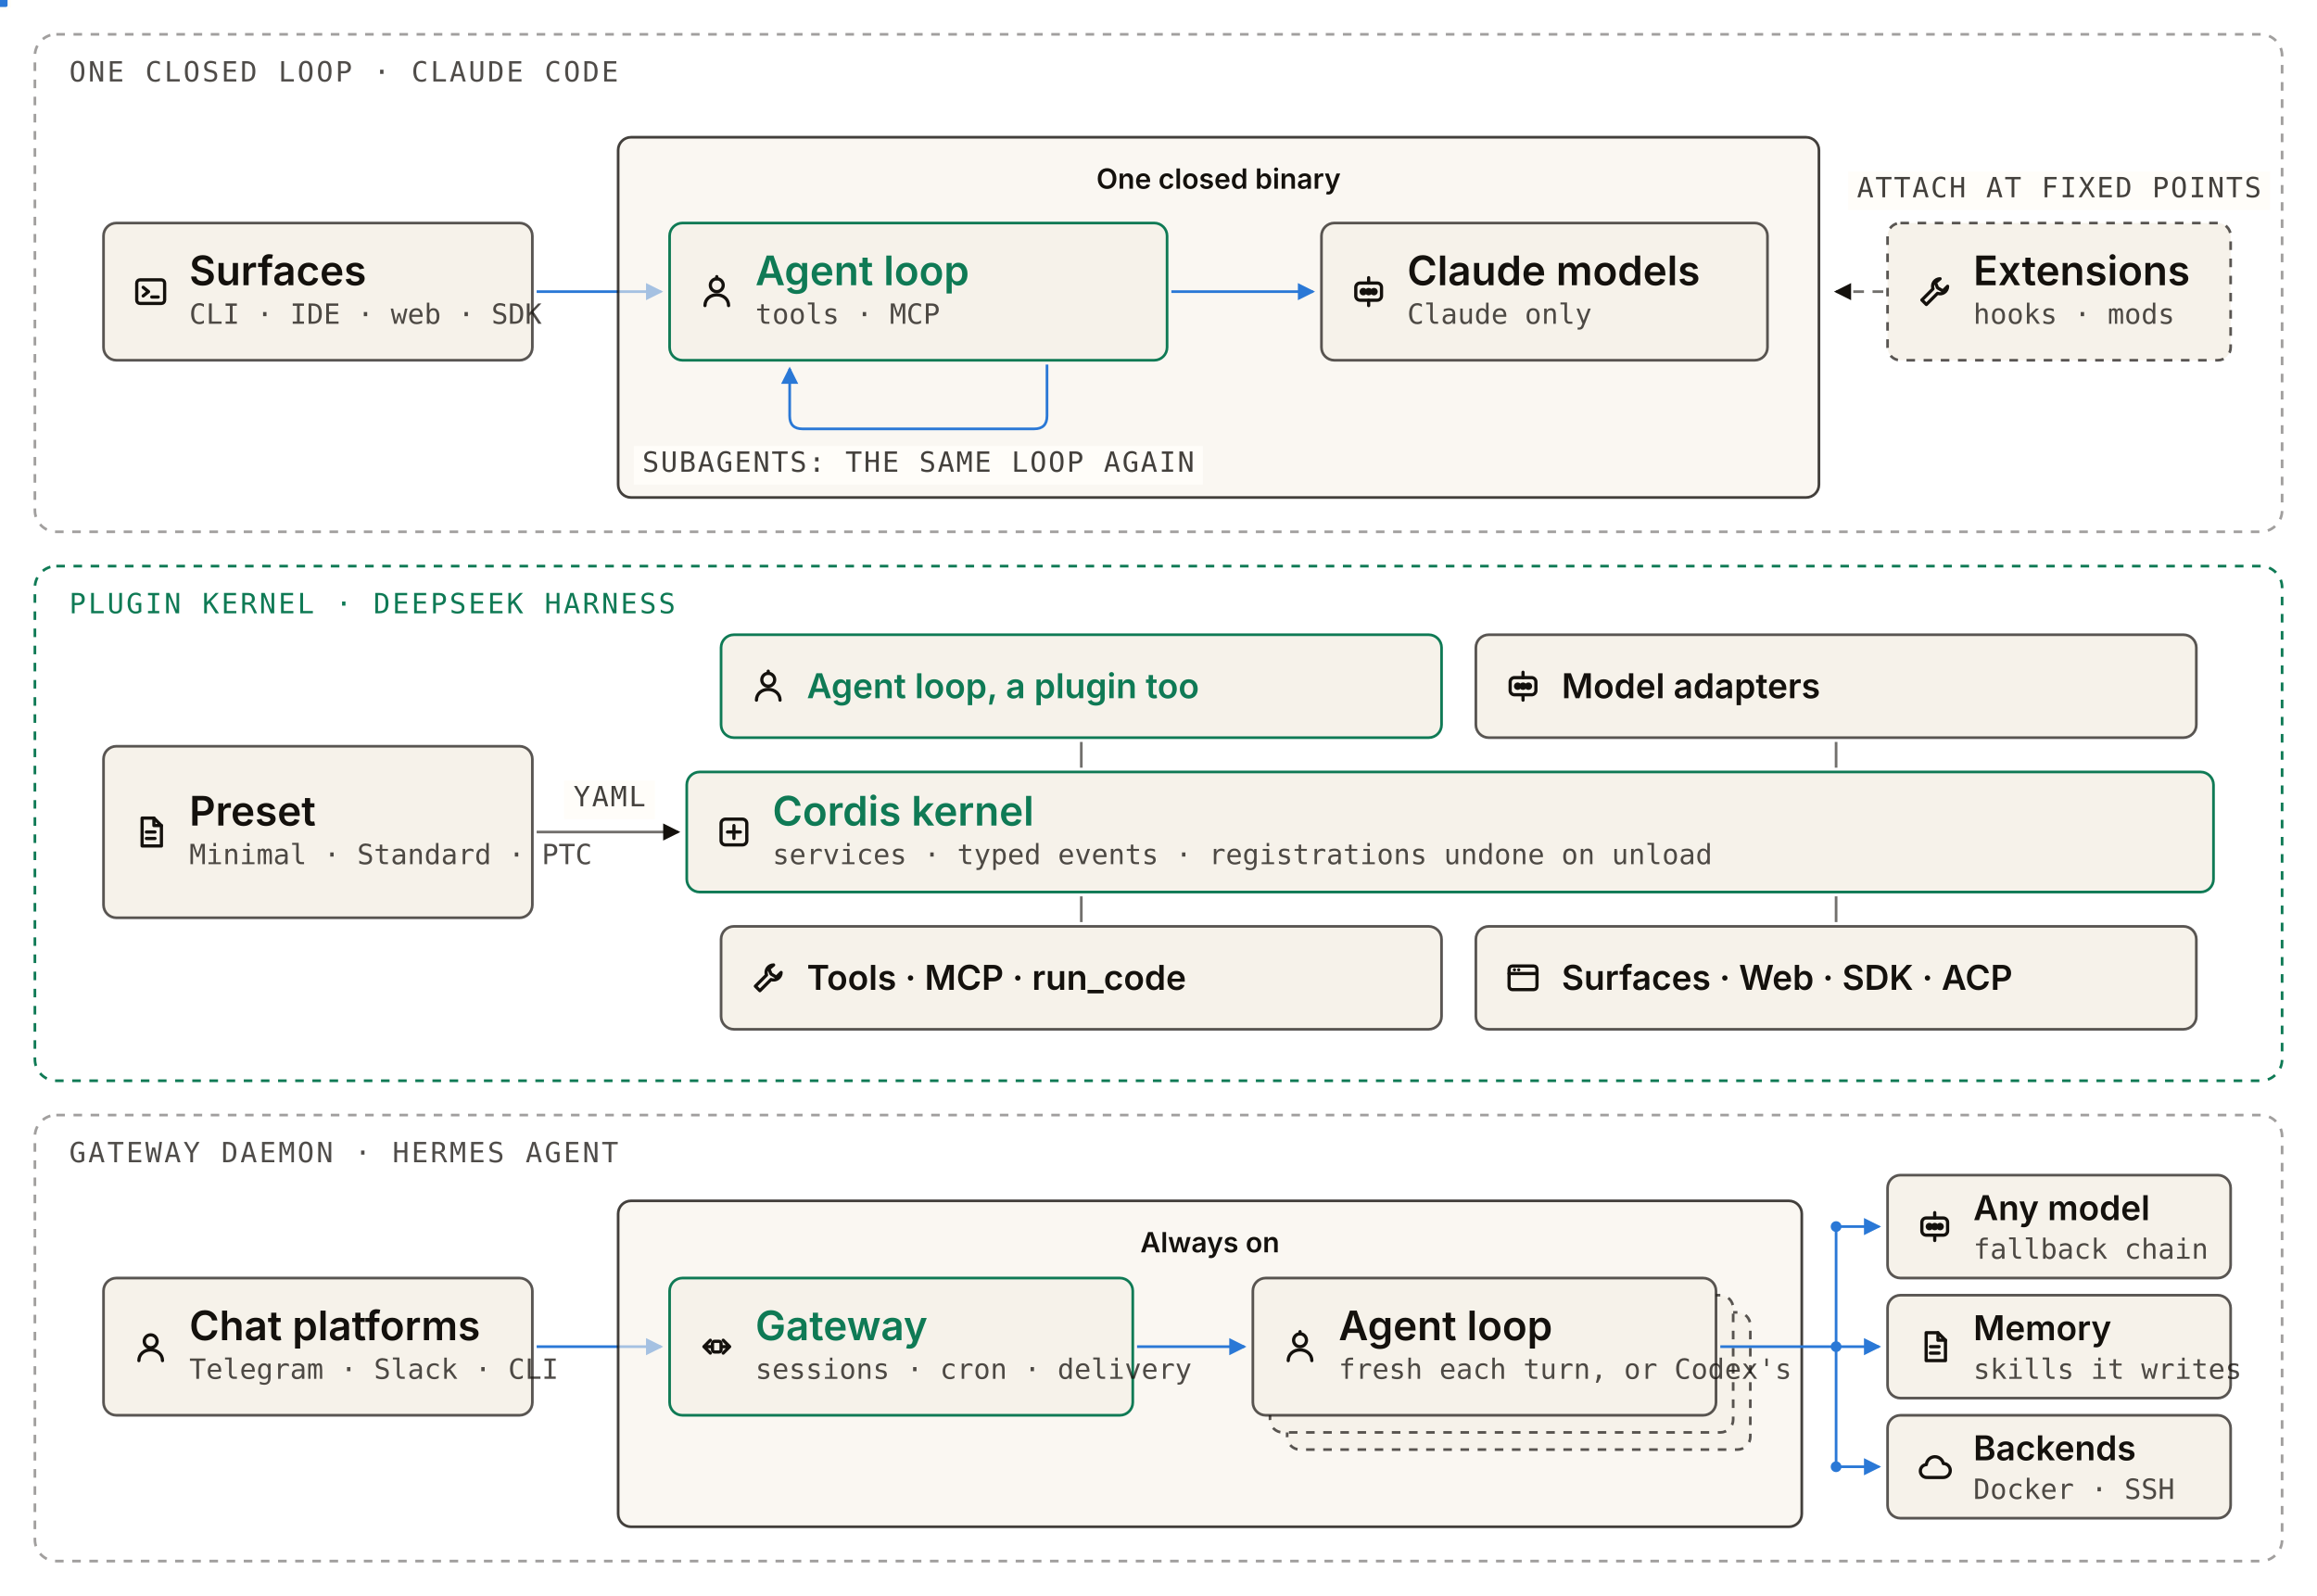
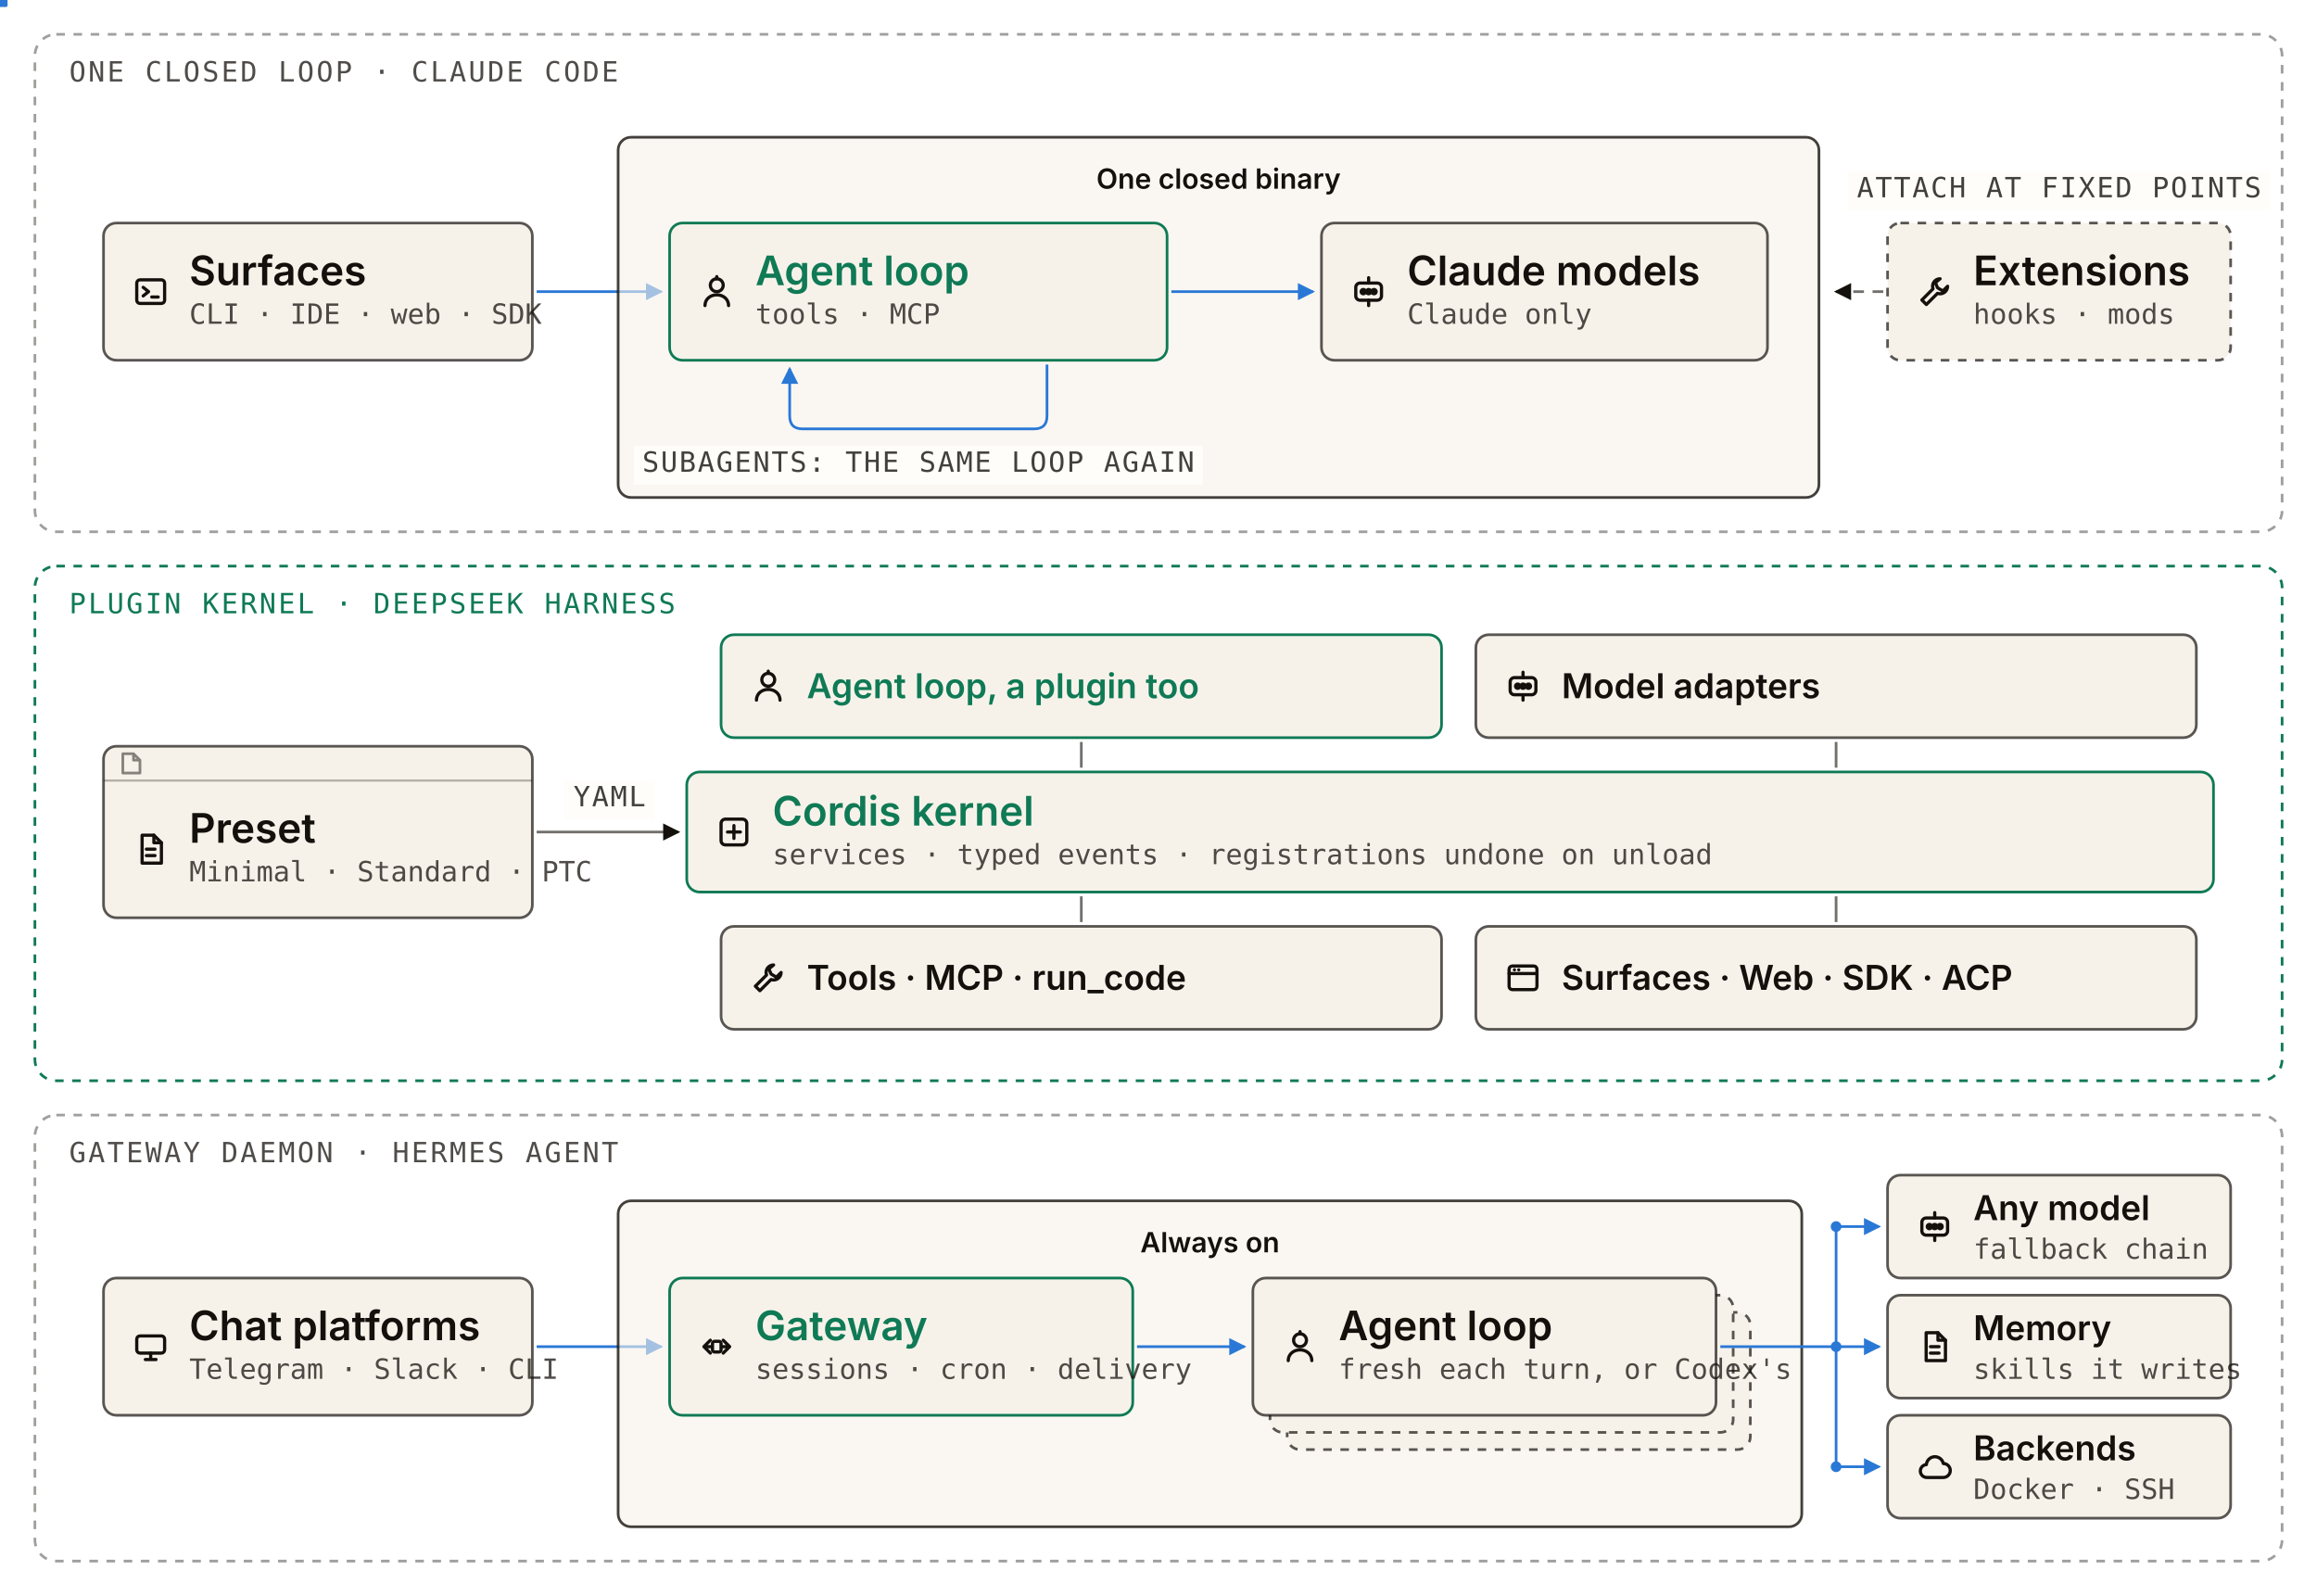
<svg xmlns="http://www.w3.org/2000/svg" viewBox="0 0 1080 744" width="960" height="661" color="#14110d" font-family="ui-sans-serif, system-ui, -apple-system, 'Segoe UI', Inter, Helvetica, Arial, sans-serif" role="img" aria-label="Three harness architectures. One closed loop, Claude Code: every surface drives one closed binary in which the agent loop, with its subagents, and the Claude-only model adapter are fused; extensions such as hooks, skills, plugins and mods attach from outside. Plugin kernel, DeepSeek Harness: a preset, a YAML list of plugins such as Minimal, Standard or PTC, composes the Cordis kernel, and the agent loop, the model adapters, the tools and the surfaces all plug into it as plugins, the loop no more privileged than the rest. Gateway daemon, Hermes Agent: chat platforms reach an always-on gateway that owns sessions, cron and delivery and runs a fresh agent loop for each turn, or hands the turn to Codex's engine; the loop calls any model with a fallback chain, keeps memory and the skills it writes, and runs commands on a chosen backend such as Docker or SSH.">
  <style>text{user-select:none}</style>
  <g transform="translate(0,0)">
    <defs>
      <marker id="ha-head" markerWidth="8" markerHeight="8" refX="7" refY="4" orient="auto-start-reverse" markerUnits="userSpaceOnUse">
        <path d="M0,0 L8,4 L0,8 z" fill="currentColor" />
      </marker>
      <marker id="ha-head-accent" markerWidth="8" markerHeight="8" refX="7" refY="4" orient="auto-start-reverse" markerUnits="userSpaceOnUse">
        <path d="M0,0 L8,4 L0,8 z" fill="#0f7a55" />
      </marker>
      <marker id="ha-head-request" markerWidth="8" markerHeight="8" refX="7" refY="4" orient="auto-start-reverse" markerUnits="userSpaceOnUse">
        <path d="M0,0 L8,4 L0,8 z" fill="#2a78d6" />
      </marker>
      <marker id="ha-head-response" markerWidth="8" markerHeight="8" refX="7" refY="4" orient="auto-start-reverse" markerUnits="userSpaceOnUse">
        <path d="M0,0 L8,4 L0,8 z" fill="#0f7a55" />
      </marker>
      <marker id="ha-head-change" markerWidth="8" markerHeight="8" refX="7" refY="4" orient="auto-start-reverse" markerUnits="userSpaceOnUse">
        <path d="M0,0 L8,4 L0,8 z" fill="#eb6834" />
      </marker>
    </defs>
    <g data-uipack="group">
      <g class="uipack__group-frame">
        <rect x="16" y="16" width="1048" height="232" rx="10" fill="none" stroke="currentColor" stroke-opacity="0.4" stroke-width="1.25" stroke-dasharray="4 4" />
        <text x="32" y="38" font-size="13" font-family="ui-monospace, SFMono-Regular, Menlo, Consolas, monospace" letter-spacing=".08em" fill="currentColor" fill-opacity="0.75">ONE CLOSED LOOP · CLAUDE CODE</text>
      </g>
      <g data-uipack="node">
        <rect x="48" y="104" width="200" height="64" rx="6" fill="#f6f2ea" stroke="currentColor" stroke-opacity="0.7" stroke-width="1.25" />
        <path class="uipack__touch-target" d="M 48 104 h 200 v 64 h -200 Z" fill="transparent" stroke="none" aria-hidden="true" />
        <g transform="translate(62, 128)" fill="none" stroke="currentColor" stroke-width="1.5" stroke-linecap="round" stroke-linejoin="round">
          <rect x="1.5" y="2.5" width="13" height="11" rx="1.5" />
          <path d="M4.5 6l2.5 2-2.5 2M8.5 10.5h3" />
        </g>
        <text x="88" y="133" text-anchor="start" font-size="19" font-weight="600" fill="currentColor">Surfaces</text>
        <text x="88" y="151" text-anchor="start" font-size="13" font-family="ui-monospace, SFMono-Regular, Menlo, Consolas, monospace" fill="currentColor" fill-opacity="0.75">CLI · IDE · web · SDK</text>
      </g>
      <path data-uipack="connector" data-kind="request" d="M250,136 L308,136" fill="none" stroke="#2a78d6" stroke-opacity="1" stroke-width="1.25" marker-end="url(#ha-head-request)" />
      <g data-uipack="packet" data-kind="request">
        <g>
          <rect x="-4" y="-4" width="8" height="8" rx="1.5" fill="#2a78d6" stroke="#fffdf9" stroke-width="1.5" />
          <animateTransform attributeName="transform" type="scale" dur="1.6s" begin="0s" repeatCount="indefinite" calcMode="spline" values="0;1.2;1;1;0" keyTimes="0;0.105;0.175;0.8;1" keySplines="0.2 0.9 0.3 1;0.4 0 0.6 1;0 0 1 1;0.6 0 0.9 0.4" />
        </g>
        <animateMotion dur="1.6s" begin="0s" repeatCount="indefinite" path="M254,136 L300,136" calcMode="linear" />
      </g>
      <g data-uipack="group">
        <g class="uipack__group-frame">
          <rect x="288" y="64" width="560" height="168" rx="6" fill="#f6f2ea" fill-opacity="0.6" stroke="currentColor" stroke-opacity="0.8" stroke-width="1.25" />
          <text x="568" y="88" text-anchor="middle" font-size="13" font-weight="600" fill="currentColor">One closed binary</text>
        </g>
        <g data-uipack="node">
          <rect x="312" y="104" width="232" height="64" rx="6" fill="#f6f2ea" stroke="#0f7a55" stroke-opacity="1" stroke-width="1.25" />
          <path class="uipack__touch-target" d="M 312 104 h 232 v 64 h -232 Z" fill="transparent" stroke="none" aria-hidden="true" />
          <g transform="translate(326, 128)" fill="none" stroke="currentColor" stroke-width="1.5" stroke-linecap="round" stroke-linejoin="round">
            <circle cx="8" cy="5" r="3" />
            <path d="M2.5 14.5c0-3 2.5-5 5.5-5s5.5 2 5.5 5" />
            <path d="M8 1v1" />
          </g>
          <text x="352" y="133" text-anchor="start" font-size="19" font-weight="600" fill="#0f7a55">Agent loop</text>
          <text x="352" y="151" text-anchor="start" font-size="13" font-family="ui-monospace, SFMono-Regular, Menlo, Consolas, monospace" fill="currentColor" fill-opacity="0.75">tools · MCP</text>
        </g>
        <path data-uipack="connector" data-kind="request" d="M546,136 L612,136" fill="none" stroke="#2a78d6" stroke-opacity="1" stroke-width="1.25" marker-end="url(#ha-head-request)" />
        <g data-uipack="packet" data-kind="request">
          <g>
            <rect x="-4" y="-4" width="8" height="8" rx="1.5" fill="#2a78d6" stroke="#fffdf9" stroke-width="1.5" />
            <animateTransform attributeName="transform" type="scale" dur="1.6s" begin="-0.8s" repeatCount="indefinite" calcMode="spline" values="0;1.2;1;1;0" keyTimes="0;0.105;0.175;0.8;1" keySplines="0.2 0.9 0.3 1;0.4 0 0.6 1;0 0 1 1;0.6 0 0.9 0.4" />
          </g>
          <animateMotion dur="1.6s" begin="-0.8s" repeatCount="indefinite" path="M550,136 L604,136" calcMode="linear" />
        </g>
        <g data-uipack="node">
          <rect x="616" y="104" width="208" height="64" rx="6" fill="#f6f2ea" stroke="currentColor" stroke-opacity="0.7" stroke-width="1.25" />
          <path class="uipack__touch-target" d="M 616 104 h 208 v 64 h -208 Z" fill="transparent" stroke="none" aria-hidden="true" />
          <g transform="translate(630, 128)" fill="none" stroke="currentColor" stroke-width="1.5" stroke-linecap="round" stroke-linejoin="round">
            <rect x="2" y="4" width="12" height="8" rx="2" />
            <circle cx="5.5" cy="8" r="1" fill="currentColor" />
            <circle cx="8" cy="8" r="1" fill="currentColor" />
            <circle cx="10.5" cy="8" r="1" fill="currentColor" />
            <path d="M8 1.5V4M8 12v2.5" />
          </g>
          <text x="656" y="133" text-anchor="start" font-size="19" font-weight="600" fill="currentColor">Claude models</text>
          <text x="656" y="151" text-anchor="start" font-size="13" font-family="ui-monospace, SFMono-Regular, Menlo, Consolas, monospace" fill="currentColor" fill-opacity="0.75">Claude only</text>
        </g>
        <path data-uipack="connector" data-kind="request" d="M488,170 L488,194 Q488,200 482,200 L374,200 Q368,200 368,194 L368,172" fill="none" stroke="#2a78d6" stroke-opacity="1" stroke-width="1.25" marker-end="url(#ha-head-request)" />
        <g data-uipack="label">
          <rect x="295.3" y="208" width="265.4" height="18" fill="#fffdf9" />
          <text x="428" y="220" text-anchor="middle" font-size="13" font-family="ui-monospace, SFMono-Regular, Menlo, Consolas, monospace" letter-spacing=".06em" fill="currentColor" fill-opacity="0.8">SUBAGENTS: THE SAME LOOP AGAIN</text>
        </g>
      </g>
      <g data-uipack="node">
        <rect x="880" y="104" width="160" height="64" rx="6" fill="#f6f2ea" stroke="currentColor" stroke-opacity="0.7" stroke-width="1.25" stroke-dasharray="4 4" />
        <path class="uipack__touch-target" d="M 880 104 h 160 v 64 h -160 Z" fill="transparent" stroke="none" aria-hidden="true" />
        <g transform="translate(894, 128)" fill="none" stroke="currentColor" stroke-width="1.5" stroke-linecap="round" stroke-linejoin="round">
          <path d="M10.5 2a3.5 3.5 0 0 0-3.3 4.7L2 11.9l2.1 2.1 5.2-5.2A3.5 3.5 0 0 0 14 5.5L11.8 7.7 9.3 6.2l-1-2.4z" />
        </g>
        <text x="920" y="133" text-anchor="start" font-size="19" font-weight="600" fill="currentColor">Extensions</text>
        <text x="920" y="151" text-anchor="start" font-size="13" font-family="ui-monospace, SFMono-Regular, Menlo, Consolas, monospace" fill="currentColor" fill-opacity="0.75">hooks · mods</text>
      </g>
      <path data-uipack="connector" d="M878,136 L856,136" fill="none" stroke="currentColor" stroke-opacity="0.6" stroke-width="1.25" stroke-dasharray="5 4" marker-end="url(#ha-head)" />
      <g data-uipack="label">
        <rect x="861.62" y="80" width="196.76" height="18" fill="#fffdf9" />
        <text x="960" y="92" text-anchor="middle" font-size="13" font-family="ui-monospace, SFMono-Regular, Menlo, Consolas, monospace" letter-spacing=".06em" fill="currentColor" fill-opacity="0.8">ATTACH AT FIXED POINTS</text>
      </g>
    </g>
    <g data-uipack="group">
      <g class="uipack__group-frame">
        <rect x="16" y="264" width="1048" height="240" rx="10" fill="none" stroke="#0f7a55" stroke-opacity="1" stroke-width="1.25" stroke-dasharray="4 4" />
        <text x="32" y="286" font-size="13" font-family="ui-monospace, SFMono-Regular, Menlo, Consolas, monospace" letter-spacing=".08em" fill="#0f7a55" fill-opacity="1">PLUGIN KERNEL · DEEPSEEK HARNESS</text>
      </g>
      <g data-uipack="node">
        <rect x="48" y="348" width="200" height="80" rx="6" fill="#f6f2ea" stroke="currentColor" stroke-opacity="0.7" stroke-width="1.25" />
+         <g data-uipack="node-strip" data-strip="file" aria-hidden="true">
+           <line x1="48" y1="364" x2="248" y2="364" stroke="currentColor" stroke-opacity="0.3" stroke-width="1" />
+           <path fill="none" stroke="currentColor" stroke-opacity="0.5" stroke-width="1.25" stroke-linecap="round" stroke-linejoin="round" d="M 57 351.5 h 5 l 3 3 v 6 h -8 Z M 62 351.5 v 3 h 3" />
+         </g>
        <path class="uipack__touch-target" d="M 48 348 h 200 v 80 h -200 Z" fill="transparent" stroke="none" aria-hidden="true" />
-         <g transform="translate(62, 380)" fill="none" stroke="currentColor" stroke-width="1.5" stroke-linecap="round" stroke-linejoin="round">
+         <g transform="translate(62, 388)" fill="none" stroke="currentColor" stroke-width="1.5" stroke-linecap="round" stroke-linejoin="round">
          <path d="M4 1.5h5.5L13 5v9.5H4z" />
          <path d="M9.5 1.5V5H13M6 8h4M6 11h4" />
        </g>
-         <text x="88" y="385" text-anchor="start" font-size="19" font-weight="600" fill="currentColor">Preset</text>
-         <text x="88" y="403" text-anchor="start" font-size="13" font-family="ui-monospace, SFMono-Regular, Menlo, Consolas, monospace" fill="currentColor" fill-opacity="0.75">Minimal · Standard · PTC</text>
+         <text x="88" y="393" text-anchor="start" font-size="19" font-weight="600" fill="currentColor">Preset</text>
+         <text x="88" y="411" text-anchor="start" font-size="13" font-family="ui-monospace, SFMono-Regular, Menlo, Consolas, monospace" fill="currentColor" fill-opacity="0.75">Minimal · Standard · PTC</text>
      </g>
      <path data-uipack="connector" d="M250,388 L316,388" fill="none" stroke="currentColor" stroke-opacity="0.6" stroke-width="1.25" marker-end="url(#ha-head)" />
      <g data-uipack="label">
        <rect x="262.84" y="364" width="42.32" height="18" fill="#fffdf9" />
        <text x="284" y="376" text-anchor="middle" font-size="13" font-family="ui-monospace, SFMono-Regular, Menlo, Consolas, monospace" letter-spacing=".06em" fill="currentColor" fill-opacity="0.8">YAML</text>
      </g>
      <g data-uipack="node">
        <rect x="320" y="360" width="712" height="56" rx="6" fill="#f6f2ea" stroke="#0f7a55" stroke-opacity="1" stroke-width="1.25" />
        <path class="uipack__touch-target" d="M 320 360 h 712 v 56 h -712 Z" fill="transparent" stroke="none" aria-hidden="true" />
        <g transform="translate(334, 380)" fill="none" stroke="currentColor" stroke-width="1.5" stroke-linecap="round" stroke-linejoin="round">
          <rect x="2" y="2" width="12" height="12" rx="2" />
          <path d="M5 8h6M8 5v6" />
        </g>
        <text x="360" y="385" text-anchor="start" font-size="19" font-weight="600" fill="#0f7a55">Cordis kernel</text>
        <text x="360" y="403" text-anchor="start" font-size="13" font-family="ui-monospace, SFMono-Regular, Menlo, Consolas, monospace" fill="currentColor" fill-opacity="0.75">services · typed events · registrations undone on unload</text>
      </g>
      <g>
        <g data-uipack="node">
          <rect x="336" y="296" width="336" height="48" rx="6" fill="#f6f2ea" stroke="#0f7a55" stroke-opacity="1" stroke-width="1.25" />
          <path class="uipack__touch-target" d="M 336 293 h 336 v 54 h -336 Z" fill="transparent" stroke="none" aria-hidden="true" />
          <g transform="translate(350, 312)" fill="none" stroke="currentColor" stroke-width="1.5" stroke-linecap="round" stroke-linejoin="round">
            <circle cx="8" cy="5" r="3" />
            <path d="M2.5 14.5c0-3 2.5-5 5.5-5s5.5 2 5.5 5" />
            <path d="M8 1v1" />
          </g>
          <text x="376" y="325.6" text-anchor="start" font-size="16" font-weight="600" fill="#0f7a55">Agent loop, a plugin too</text>
        </g>
        <path data-uipack="connector" d="M504,346 L504,358" fill="none" stroke="currentColor" stroke-opacity="0.6" stroke-width="1.25" />
      </g>
      <g>
        <g data-uipack="node">
          <rect x="688" y="296" width="336" height="48" rx="6" fill="#f6f2ea" stroke="currentColor" stroke-opacity="0.7" stroke-width="1.25" />
          <path class="uipack__touch-target" d="M 688 293 h 336 v 54 h -336 Z" fill="transparent" stroke="none" aria-hidden="true" />
          <g transform="translate(702, 312)" fill="none" stroke="currentColor" stroke-width="1.5" stroke-linecap="round" stroke-linejoin="round">
            <rect x="2" y="4" width="12" height="8" rx="2" />
            <circle cx="5.5" cy="8" r="1" fill="currentColor" />
            <circle cx="8" cy="8" r="1" fill="currentColor" />
            <circle cx="10.5" cy="8" r="1" fill="currentColor" />
            <path d="M8 1.5V4M8 12v2.5" />
          </g>
          <text x="728" y="325.6" text-anchor="start" font-size="16" font-weight="600" fill="currentColor">Model adapters</text>
        </g>
        <path data-uipack="connector" d="M856,346 L856,358" fill="none" stroke="currentColor" stroke-opacity="0.6" stroke-width="1.25" />
      </g>
      <g>
        <g data-uipack="node">
          <rect x="336" y="432" width="336" height="48" rx="6" fill="#f6f2ea" stroke="currentColor" stroke-opacity="0.7" stroke-width="1.25" />
          <path class="uipack__touch-target" d="M 336 429 h 336 v 54 h -336 Z" fill="transparent" stroke="none" aria-hidden="true" />
          <g transform="translate(350, 448)" fill="none" stroke="currentColor" stroke-width="1.5" stroke-linecap="round" stroke-linejoin="round">
            <path d="M10.5 2a3.5 3.5 0 0 0-3.3 4.7L2 11.9l2.1 2.1 5.2-5.2A3.5 3.5 0 0 0 14 5.5L11.8 7.7 9.3 6.2l-1-2.4z" />
          </g>
          <text x="376" y="461.6" text-anchor="start" font-size="16" font-weight="600" fill="currentColor">Tools · MCP · run_code</text>
        </g>
        <path data-uipack="connector" d="M504,418 L504,430" fill="none" stroke="currentColor" stroke-opacity="0.6" stroke-width="1.25" />
      </g>
      <g>
        <g data-uipack="node">
          <rect x="688" y="432" width="336" height="48" rx="6" fill="#f6f2ea" stroke="currentColor" stroke-opacity="0.7" stroke-width="1.25" />
          <path class="uipack__touch-target" d="M 688 429 h 336 v 54 h -336 Z" fill="transparent" stroke="none" aria-hidden="true" />
          <g transform="translate(702, 448)" fill="none" stroke="currentColor" stroke-width="1.5" stroke-linecap="round" stroke-linejoin="round">
            <rect x="1.5" y="2.5" width="13" height="11" rx="1.5" />
            <path d="M1.5 6h13M4 4.25h.01M6 4.25h.01" />
          </g>
          <text x="728" y="461.6" text-anchor="start" font-size="16" font-weight="600" fill="currentColor">Surfaces · Web · SDK · ACP</text>
        </g>
        <path data-uipack="connector" d="M856,418 L856,430" fill="none" stroke="currentColor" stroke-opacity="0.6" stroke-width="1.25" />
      </g>
    </g>
    <g data-uipack="group">
      <g class="uipack__group-frame">
        <rect x="16" y="520" width="1048" height="208" rx="10" fill="none" stroke="currentColor" stroke-opacity="0.4" stroke-width="1.25" stroke-dasharray="4 4" />
        <text x="32" y="542" font-size="13" font-family="ui-monospace, SFMono-Regular, Menlo, Consolas, monospace" letter-spacing=".08em" fill="currentColor" fill-opacity="0.75">GATEWAY DAEMON · HERMES AGENT</text>
      </g>
      <g data-uipack="node">
        <rect x="48" y="596" width="200" height="64" rx="6" fill="#f6f2ea" stroke="currentColor" stroke-opacity="0.7" stroke-width="1.25" />
        <path class="uipack__touch-target" d="M 48 596 h 200 v 64 h -200 Z" fill="transparent" stroke="none" aria-hidden="true" />
        <g transform="translate(62, 620)" fill="none" stroke="currentColor" stroke-width="1.5" stroke-linecap="round" stroke-linejoin="round">
-           <circle cx="8" cy="5.5" r="3" />
-           <path d="M2.5 14.5c0-3 2.5-5 5.5-5s5.5 2 5.5 5" />
+           <rect x="1.5" y="3" width="13" height="8" rx="1.5" />
+           <path d="M5.5 14h5M8 11v3" />
        </g>
        <text x="88" y="625" text-anchor="start" font-size="19" font-weight="600" fill="currentColor">Chat platforms</text>
        <text x="88" y="643" text-anchor="start" font-size="13" font-family="ui-monospace, SFMono-Regular, Menlo, Consolas, monospace" fill="currentColor" fill-opacity="0.75">Telegram · Slack · CLI</text>
      </g>
      <path data-uipack="connector" data-kind="request" d="M250,628 L308,628" fill="none" stroke="#2a78d6" stroke-opacity="1" stroke-width="1.25" marker-end="url(#ha-head-request)" />
      <g data-uipack="packet" data-kind="request">
        <g>
          <rect x="-4" y="-4" width="8" height="8" rx="1.5" fill="#2a78d6" stroke="#fffdf9" stroke-width="1.5" />
          <animateTransform attributeName="transform" type="scale" dur="1.6s" begin="-0.2s" repeatCount="indefinite" calcMode="spline" values="0;1.2;1;1;0" keyTimes="0;0.105;0.175;0.8;1" keySplines="0.2 0.9 0.3 1;0.4 0 0.6 1;0 0 1 1;0.6 0 0.9 0.4" />
        </g>
        <animateMotion dur="1.6s" begin="-0.2s" repeatCount="indefinite" path="M254,628 L300,628" calcMode="linear" />
      </g>
      <g data-uipack="group">
        <g class="uipack__group-frame">
          <rect x="288" y="560" width="552" height="152" rx="6" fill="#f6f2ea" fill-opacity="0.6" stroke="currentColor" stroke-opacity="0.8" stroke-width="1.25" />
          <text x="564" y="584" text-anchor="middle" font-size="13" font-weight="600" fill="currentColor">Always on</text>
        </g>
        <g data-uipack="node">
          <rect x="312" y="596" width="216" height="64" rx="6" fill="#f6f2ea" stroke="#0f7a55" stroke-opacity="1" stroke-width="1.25" />
          <path class="uipack__touch-target" d="M 312 596 h 216 v 64 h -216 Z" fill="transparent" stroke="none" aria-hidden="true" />
          <g transform="translate(326, 620)" fill="none" stroke="currentColor" stroke-width="1.5" stroke-linecap="round" stroke-linejoin="round">
            <path d="M2 8h12M2 8l3-3M2 8l3 3M14 8l-3-3M14 8l-3 3" />
            <rect x="6" y="5.5" width="4" height="5" rx="1" fill="#f6f2ea" />
          </g>
          <text x="352" y="625" text-anchor="start" font-size="19" font-weight="600" fill="#0f7a55">Gateway</text>
          <text x="352" y="643" text-anchor="start" font-size="13" font-family="ui-monospace, SFMono-Regular, Menlo, Consolas, monospace" fill="currentColor" fill-opacity="0.75">sessions · cron · delivery</text>
        </g>
        <path data-uipack="connector" data-kind="request" d="M530,628 L580,628" fill="none" stroke="#2a78d6" stroke-opacity="1" stroke-width="1.25" marker-end="url(#ha-head-request)" />
        <g data-uipack="packet" data-kind="request">
          <g>
            <rect x="-4" y="-4" width="8" height="8" rx="1.5" fill="#2a78d6" stroke="#fffdf9" stroke-width="1.5" />
            <animateTransform attributeName="transform" type="scale" dur="1.6s" begin="-1s" repeatCount="indefinite" calcMode="spline" values="0;1.2;1;1;0" keyTimes="0;0.105;0.175;0.8;1" keySplines="0.2 0.9 0.3 1;0.4 0 0.6 1;0 0 1 1;0.6 0 0.9 0.4" />
          </g>
          <animateMotion dur="1.6s" begin="-1s" repeatCount="indefinite" path="M534,628 L572,628" calcMode="linear" />
        </g>
        <g data-uipack="node">
          <rect x="600" y="612" width="216" height="64" rx="6" fill="#f6f2ea" stroke="currentColor" stroke-opacity="0.7" stroke-width="1.25" stroke-dasharray="4 4" />
          <path class="uipack__touch-target" d="M 600 612 h 216 v 64 h -216 Z" fill="transparent" stroke="none" aria-hidden="true" />
          <text x="708" y="650.65" text-anchor="middle" font-size="19" font-weight="600" fill="currentColor" />
        </g>
        <g data-uipack="node">
          <rect x="592" y="604" width="216" height="64" rx="6" fill="#f6f2ea" stroke="currentColor" stroke-opacity="0.7" stroke-width="1.25" stroke-dasharray="4 4" />
          <path class="uipack__touch-target" d="M 592 604 h 216 v 64 h -216 Z" fill="transparent" stroke="none" aria-hidden="true" />
          <text x="700" y="642.65" text-anchor="middle" font-size="19" font-weight="600" fill="currentColor" />
        </g>
        <g data-uipack="node">
          <rect x="584" y="596" width="216" height="64" rx="6" fill="#f6f2ea" stroke="currentColor" stroke-opacity="0.7" stroke-width="1.25" />
          <path class="uipack__touch-target" d="M 584 596 h 216 v 64 h -216 Z" fill="transparent" stroke="none" aria-hidden="true" />
          <g transform="translate(598, 620)" fill="none" stroke="currentColor" stroke-width="1.5" stroke-linecap="round" stroke-linejoin="round">
            <circle cx="8" cy="5" r="3" />
            <path d="M2.5 14.5c0-3 2.5-5 5.5-5s5.5 2 5.5 5" />
            <path d="M8 1v1" />
          </g>
          <text x="624" y="625" text-anchor="start" font-size="19" font-weight="600" fill="currentColor">Agent loop</text>
          <text x="624" y="643" text-anchor="start" font-size="13" font-family="ui-monospace, SFMono-Regular, Menlo, Consolas, monospace" fill="currentColor" fill-opacity="0.75">fresh each turn, or Codex's</text>
        </g>
      </g>
      <path data-uipack="connector" data-kind="request" d="M802,628 L854,628" fill="none" stroke="#2a78d6" stroke-opacity="1" stroke-width="1.25" />
      <g data-uipack="bus" data-kind="request">
        <path data-uipack="connector" data-kind="request" d="M856,572 L856,684" fill="none" stroke="#2a78d6" stroke-opacity="1" stroke-width="1.25" />
        <path data-uipack="connector" data-kind="request" d="M856,572 L876,572" fill="none" stroke="#2a78d6" stroke-opacity="1" stroke-width="1.25" marker-end="url(#ha-head-request)" />
        <path data-uipack="connector" data-kind="request" d="M856,628 L876,628" fill="none" stroke="#2a78d6" stroke-opacity="1" stroke-width="1.25" marker-end="url(#ha-head-request)" />
        <path data-uipack="connector" data-kind="request" d="M856,684 L876,684" fill="none" stroke="#2a78d6" stroke-opacity="1" stroke-width="1.25" marker-end="url(#ha-head-request)" />
        <circle data-uipack="junction" cx="856" cy="572" r="2.5" fill="#2a78d6" fill-opacity="1" />
        <circle data-uipack="junction" cx="856" cy="628" r="2.5" fill="#2a78d6" fill-opacity="1" />
        <circle data-uipack="junction" cx="856" cy="684" r="2.5" fill="#2a78d6" fill-opacity="1" />
      </g>
      <g data-uipack="node">
        <rect x="880" y="548" width="160" height="48" rx="6" fill="#f6f2ea" stroke="currentColor" stroke-opacity="0.7" stroke-width="1.25" />
        <path class="uipack__touch-target" d="M 880 545 h 160 v 54 h -160 Z" fill="transparent" stroke="none" aria-hidden="true" />
        <g transform="translate(894, 564)" fill="none" stroke="currentColor" stroke-width="1.5" stroke-linecap="round" stroke-linejoin="round">
          <rect x="2" y="4" width="12" height="8" rx="2" />
          <circle cx="5.5" cy="8" r="1" fill="currentColor" />
          <circle cx="8" cy="8" r="1" fill="currentColor" />
          <circle cx="10.5" cy="8" r="1" fill="currentColor" />
          <path d="M8 1.5V4M8 12v2.5" />
        </g>
        <text x="920" y="569" text-anchor="start" font-size="16" font-weight="600" fill="currentColor">Any model</text>
        <text x="920" y="587" text-anchor="start" font-size="13" font-family="ui-monospace, SFMono-Regular, Menlo, Consolas, monospace" fill="currentColor" fill-opacity="0.75">fallback chain</text>
      </g>
      <g data-uipack="node">
        <rect x="880" y="604" width="160" height="48" rx="6" fill="#f6f2ea" stroke="currentColor" stroke-opacity="0.7" stroke-width="1.25" />
        <path class="uipack__touch-target" d="M 880 601 h 160 v 54 h -160 Z" fill="transparent" stroke="none" aria-hidden="true" />
        <g transform="translate(894, 620)" fill="none" stroke="currentColor" stroke-width="1.5" stroke-linecap="round" stroke-linejoin="round">
          <path d="M4 1.5h5.5L13 5v9.5H4z" />
          <path d="M9.5 1.5V5H13M6 8h4M6 11h4" />
        </g>
        <text x="920" y="625" text-anchor="start" font-size="16" font-weight="600" fill="currentColor">Memory</text>
        <text x="920" y="643" text-anchor="start" font-size="13" font-family="ui-monospace, SFMono-Regular, Menlo, Consolas, monospace" fill="currentColor" fill-opacity="0.75">skills it writes</text>
      </g>
      <g data-uipack="node">
        <rect x="880" y="660" width="160" height="48" rx="6" fill="#f6f2ea" stroke="currentColor" stroke-opacity="0.7" stroke-width="1.25" />
        <path class="uipack__touch-target" d="M 880 657 h 160 v 54 h -160 Z" fill="transparent" stroke="none" aria-hidden="true" />
        <g transform="translate(894, 676)" fill="none" stroke="currentColor" stroke-width="1.5" stroke-linecap="round" stroke-linejoin="round">
          <path d="M4.5 13a3 3 0 0 1-.4-6A4 4 0 0 1 12 6.5a3.25 3.25 0 0 1 0 6.5z" />
        </g>
        <text x="920" y="681" text-anchor="start" font-size="16" font-weight="600" fill="currentColor">Backends</text>
        <text x="920" y="699" text-anchor="start" font-size="13" font-family="ui-monospace, SFMono-Regular, Menlo, Consolas, monospace" fill="currentColor" fill-opacity="0.75">Docker · SSH</text>
      </g>
    </g>
  </g>
</svg>
